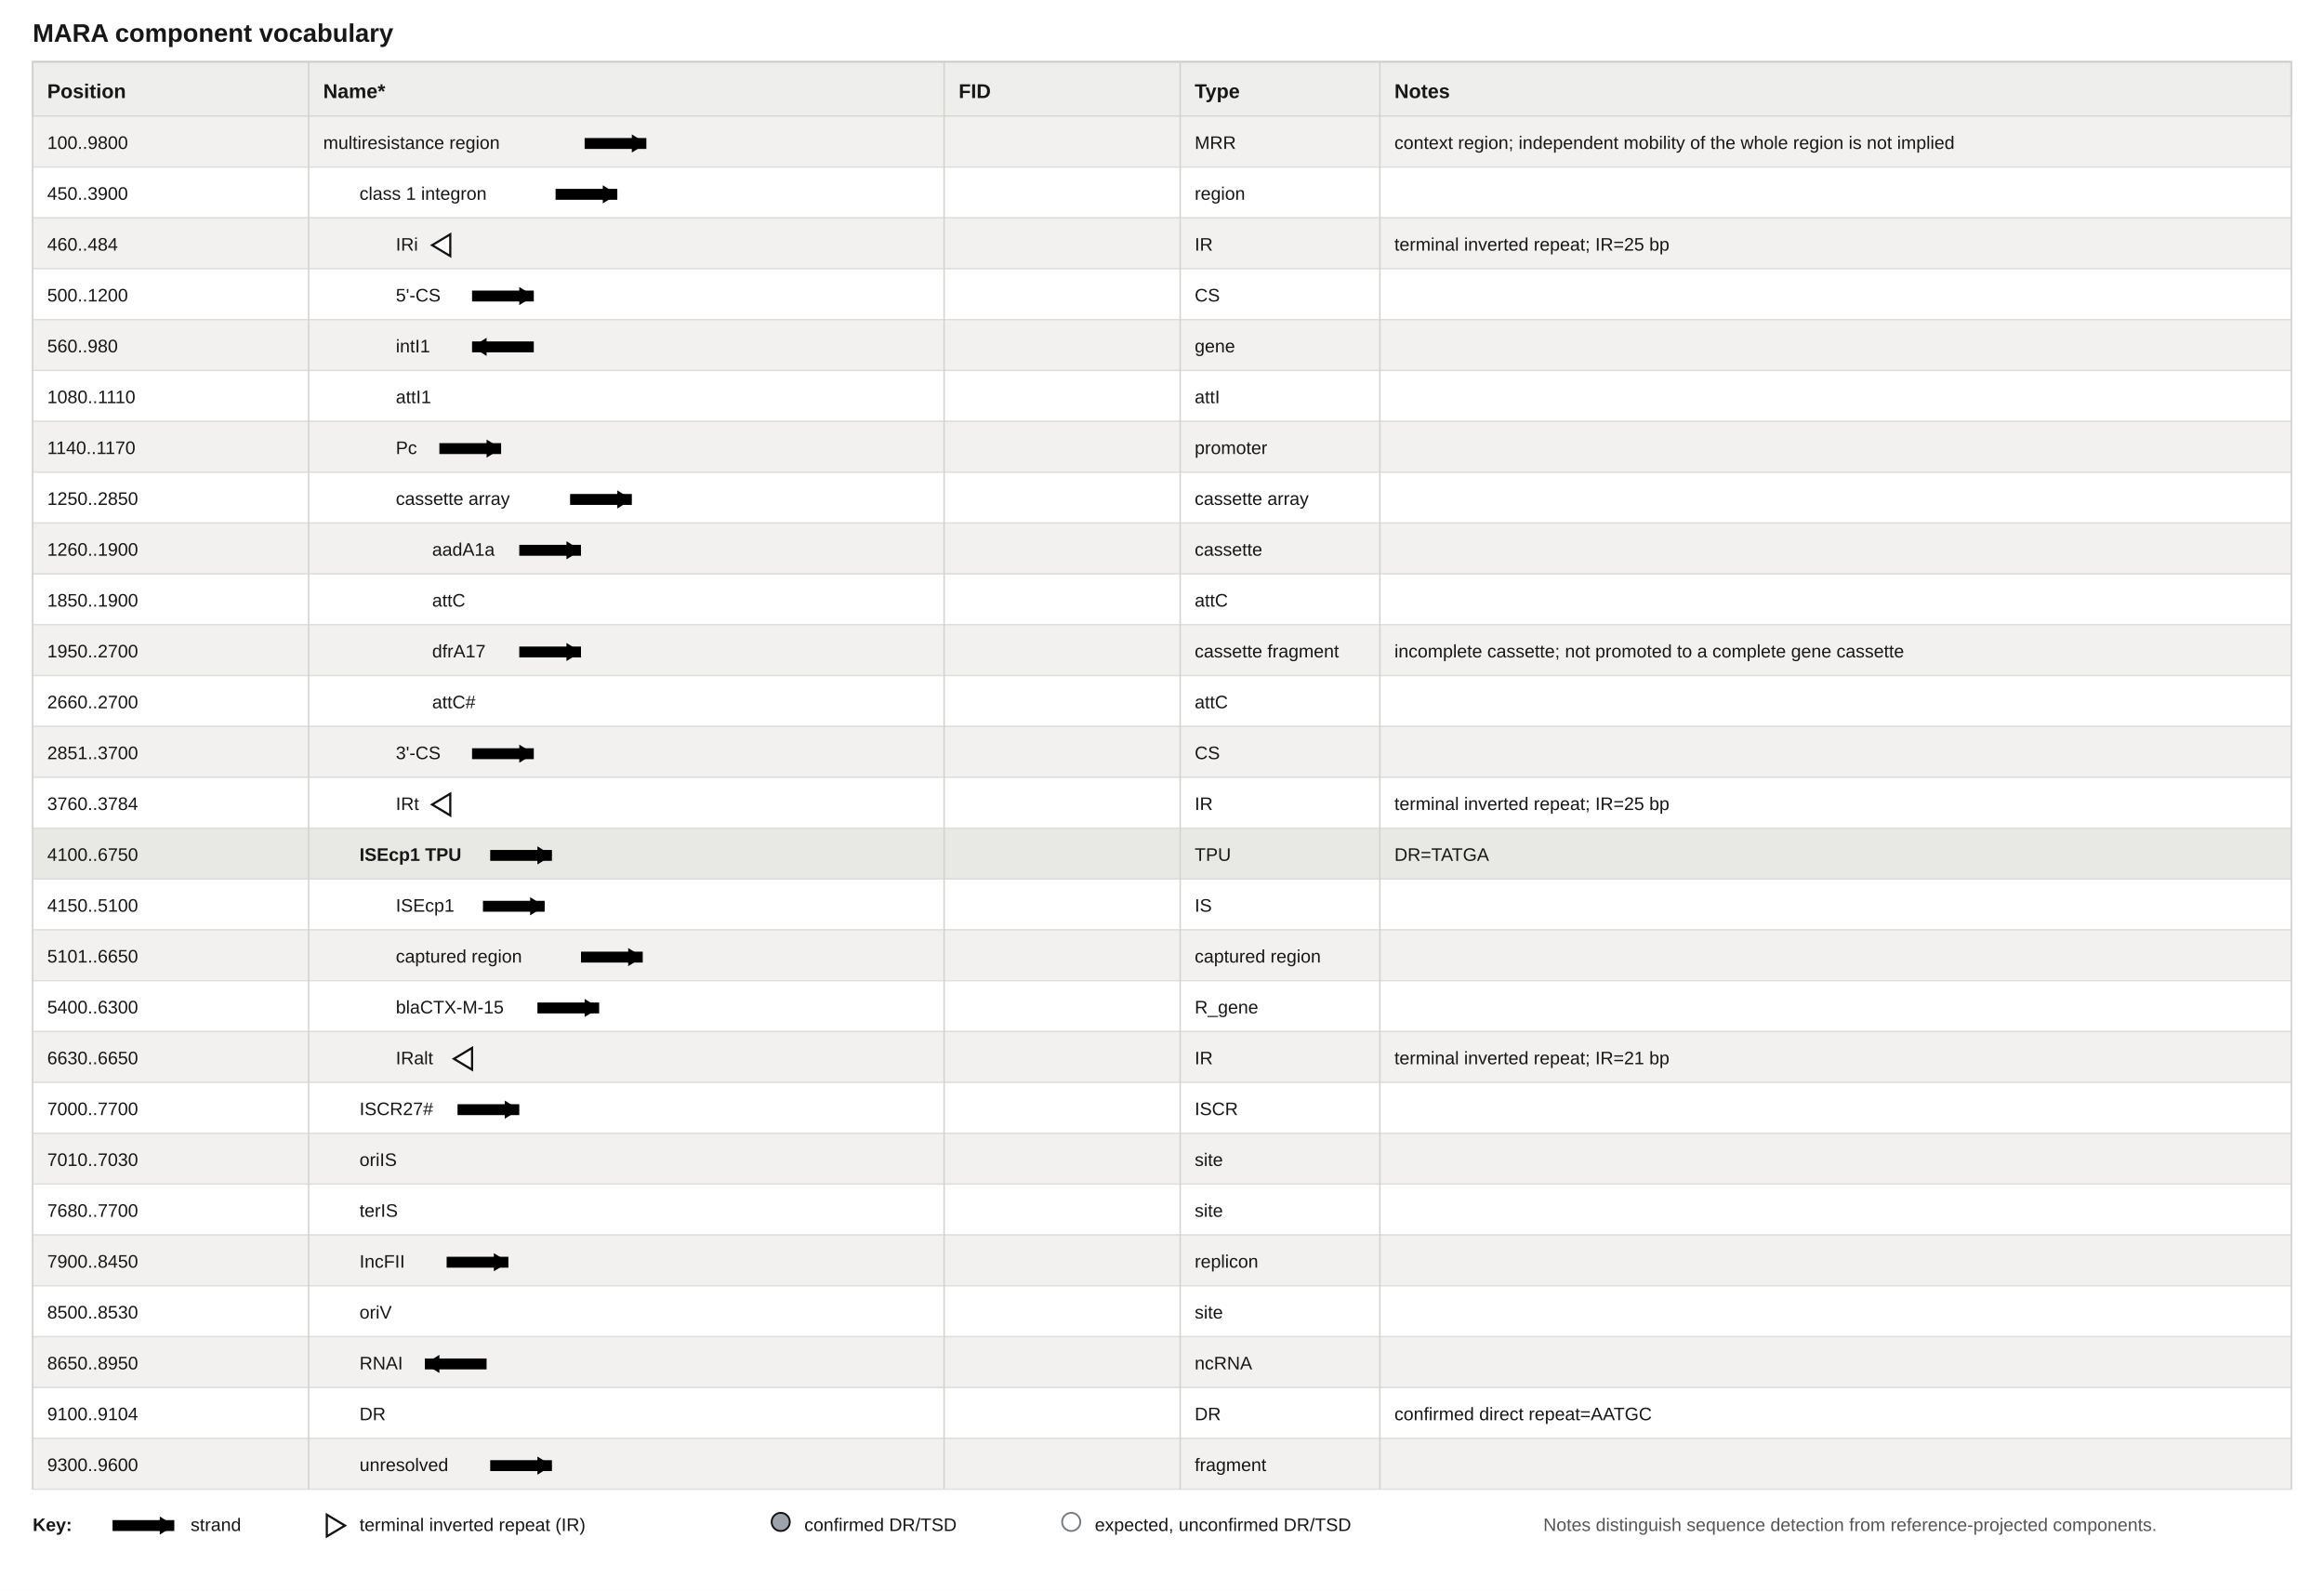
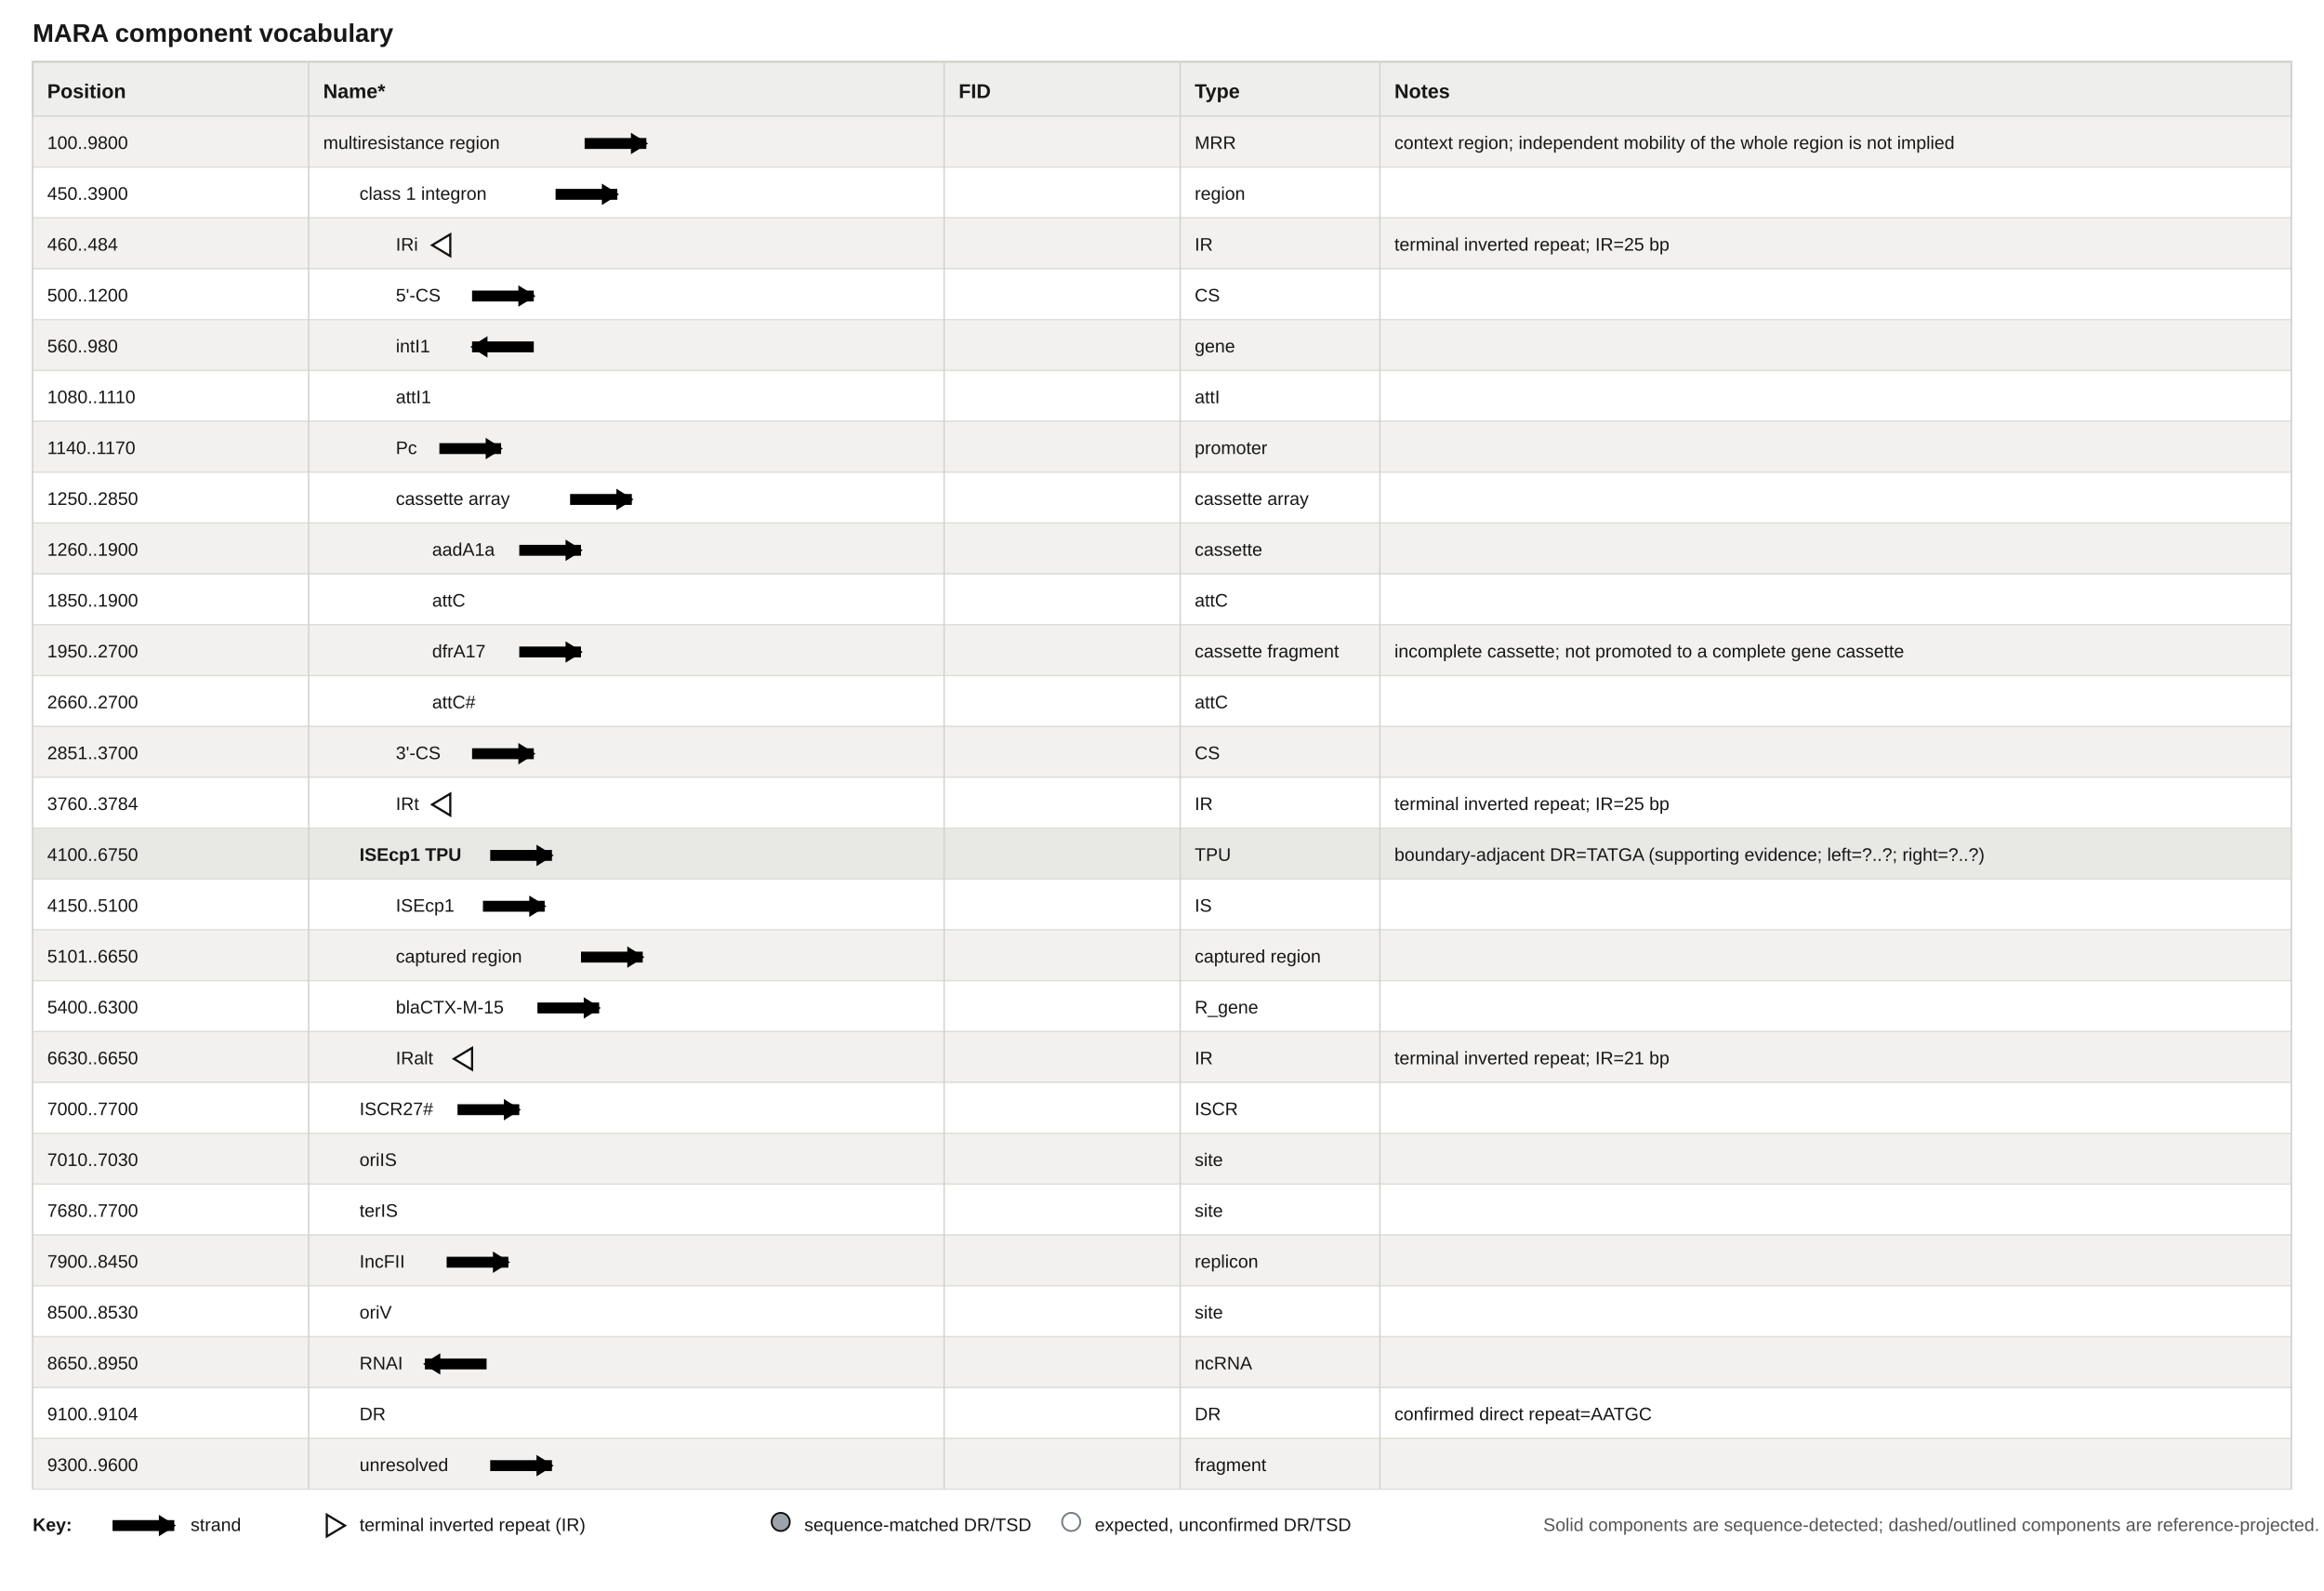
<svg xmlns="http://www.w3.org/2000/svg" width="1280" height="876" style="background:#fff;font-family:Arial,Helvetica,sans-serif">
  <rect x="0" y="0" width="1280" height="876" fill="#fff" />
  <text x="18.0" y="23.0" font-size="14" font-weight="bold" text-anchor="start" fill="#171717">MARA component vocabulary</text>
  <rect x="18" y="34" width="1244" height="30" fill="#eeeeec" stroke="#c9c9c6" />
  <text x="26.0" y="54.0" font-size="11" font-weight="bold" text-anchor="start" fill="#171717">Position</text>
  <text x="178.0" y="54.0" font-size="11" font-weight="bold" text-anchor="start" fill="#171717">Name*</text>
  <text x="528.0" y="54.0" font-size="11" font-weight="bold" text-anchor="start" fill="#171717">FID</text>
  <text x="658.0" y="54.0" font-size="11" font-weight="bold" text-anchor="start" fill="#171717">Type</text>
  <text x="768.0" y="54.0" font-size="11" font-weight="bold" text-anchor="start" fill="#171717">Notes</text>
  <rect x="18" y="64" width="1244" height="28" fill="#f2f1ef" stroke="#ddddda" stroke-width="0.7" />
  <text x="26.0" y="82.0" font-size="10" font-weight="normal" text-anchor="start" fill="#171717">100..9800</text>
  <text x="178.0" y="82.0" font-size="10" font-weight="normal" text-anchor="start" fill="#171717">multiresistance region</text>
  <line x1="322.0" y1="79.0" x2="356.0" y2="79.0" stroke="#000" stroke-width="6" />
-   <polygon points="356.0,79.0 348.0,74.0 348.0,84.0" fill="#000" />
+   <polygon points="356.0,79.0 348.0,74.0 348.0,84.0" fill="#000000" stroke="#000" />
  <text x="528.0" y="82.0" font-size="10" font-weight="normal" text-anchor="start" fill="#171717" />
  <text x="658.0" y="82.0" font-size="10" font-weight="normal" text-anchor="start" fill="#171717">MRR</text>
  <text x="768.0" y="82.0" font-size="10" font-weight="normal" text-anchor="start" fill="#171717">context region; independent mobility of the whole region is not implied</text>
  <rect x="18" y="92" width="1244" height="28" fill="#ffffff" stroke="#ddddda" stroke-width="0.7" />
  <text x="26.0" y="110.0" font-size="10" font-weight="normal" text-anchor="start" fill="#171717">450..3900</text>
  <text x="198.0" y="110.0" font-size="10" font-weight="normal" text-anchor="start" fill="#171717">class 1 integron</text>
  <line x1="306.0" y1="107.0" x2="340.0" y2="107.0" stroke="#000" stroke-width="6" />
-   <polygon points="340.0,107.0 332.0,102.0 332.0,112.0" fill="#000" />
+   <polygon points="340.0,107.0 332.0,102.0 332.0,112.0" fill="#000000" stroke="#000" />
  <text x="528.0" y="110.0" font-size="10" font-weight="normal" text-anchor="start" fill="#171717" />
  <text x="658.0" y="110.0" font-size="10" font-weight="normal" text-anchor="start" fill="#171717">region</text>
  <text x="768.0" y="110.0" font-size="10" font-weight="normal" text-anchor="start" fill="#171717" />
  <rect x="18" y="120" width="1244" height="28" fill="#f2f1ef" stroke="#ddddda" stroke-width="0.7" />
  <text x="26.0" y="138.0" font-size="10" font-weight="normal" text-anchor="start" fill="#171717">460..484</text>
  <text x="218.0" y="138.0" font-size="10" font-weight="normal" text-anchor="start" fill="#171717">IRi</text>
  <polygon points="248.0,129.0 238.0,135.0 248.0,141.0" fill="#fff" stroke="#111" stroke-width="1.2" />
  <text x="528.0" y="138.0" font-size="10" font-weight="normal" text-anchor="start" fill="#171717" />
  <text x="658.0" y="138.0" font-size="10" font-weight="normal" text-anchor="start" fill="#171717">IR</text>
  <text x="768.0" y="138.0" font-size="10" font-weight="normal" text-anchor="start" fill="#171717">terminal inverted repeat; IR=25 bp</text>
  <rect x="18" y="148" width="1244" height="28" fill="#ffffff" stroke="#ddddda" stroke-width="0.7" />
  <text x="26.0" y="166.0" font-size="10" font-weight="normal" text-anchor="start" fill="#171717">500..1200</text>
  <text x="218.0" y="166.0" font-size="10" font-weight="normal" text-anchor="start" fill="#171717">5'-CS</text>
  <line x1="260.0" y1="163.0" x2="294.0" y2="163.0" stroke="#000" stroke-width="6" />
-   <polygon points="294.0,163.0 286.0,158.0 286.0,168.0" fill="#000" />
+   <polygon points="294.0,163.0 286.0,158.0 286.0,168.0" fill="#000000" stroke="#000" />
  <text x="528.0" y="166.0" font-size="10" font-weight="normal" text-anchor="start" fill="#171717" />
  <text x="658.0" y="166.0" font-size="10" font-weight="normal" text-anchor="start" fill="#171717">CS</text>
  <text x="768.0" y="166.0" font-size="10" font-weight="normal" text-anchor="start" fill="#171717" />
  <rect x="18" y="176" width="1244" height="28" fill="#f2f1ef" stroke="#ddddda" stroke-width="0.7" />
  <text x="26.0" y="194.0" font-size="10" font-weight="normal" text-anchor="start" fill="#171717">560..980</text>
  <text x="218.0" y="194.0" font-size="10" font-weight="normal" text-anchor="start" fill="#171717">intI1</text>
  <line x1="294.0" y1="191.0" x2="260.0" y2="191.0" stroke="#000" stroke-width="6" />
-   <polygon points="260.0,191.0 268.0,186.0 268.0,196.0" fill="#000" />
+   <polygon points="260.0,191.0 268.0,186.0 268.0,196.0" fill="#000000" stroke="#000" />
  <text x="528.0" y="194.0" font-size="10" font-weight="normal" text-anchor="start" fill="#171717" />
  <text x="658.0" y="194.0" font-size="10" font-weight="normal" text-anchor="start" fill="#171717">gene</text>
  <text x="768.0" y="194.0" font-size="10" font-weight="normal" text-anchor="start" fill="#171717" />
  <rect x="18" y="204" width="1244" height="28" fill="#ffffff" stroke="#ddddda" stroke-width="0.7" />
  <text x="26.0" y="222.0" font-size="10" font-weight="normal" text-anchor="start" fill="#171717">1080..1110</text>
  <text x="218.0" y="222.0" font-size="10" font-weight="normal" text-anchor="start" fill="#171717">attI1</text>
  <text x="528.0" y="222.0" font-size="10" font-weight="normal" text-anchor="start" fill="#171717" />
  <text x="658.0" y="222.0" font-size="10" font-weight="normal" text-anchor="start" fill="#171717">attI</text>
  <text x="768.0" y="222.0" font-size="10" font-weight="normal" text-anchor="start" fill="#171717" />
  <rect x="18" y="232" width="1244" height="28" fill="#f2f1ef" stroke="#ddddda" stroke-width="0.7" />
  <text x="26.0" y="250.0" font-size="10" font-weight="normal" text-anchor="start" fill="#171717">1140..1170</text>
  <text x="218.0" y="250.0" font-size="10" font-weight="normal" text-anchor="start" fill="#171717">Pc</text>
  <line x1="242.0" y1="247.0" x2="276.0" y2="247.0" stroke="#000" stroke-width="6" />
-   <polygon points="276.0,247.0 268.0,242.0 268.0,252.0" fill="#000" />
+   <polygon points="276.0,247.0 268.0,242.0 268.0,252.0" fill="#000000" stroke="#000" />
  <text x="528.0" y="250.0" font-size="10" font-weight="normal" text-anchor="start" fill="#171717" />
  <text x="658.0" y="250.0" font-size="10" font-weight="normal" text-anchor="start" fill="#171717">promoter</text>
  <text x="768.0" y="250.0" font-size="10" font-weight="normal" text-anchor="start" fill="#171717" />
  <rect x="18" y="260" width="1244" height="28" fill="#ffffff" stroke="#ddddda" stroke-width="0.7" />
  <text x="26.0" y="278.0" font-size="10" font-weight="normal" text-anchor="start" fill="#171717">1250..2850</text>
  <text x="218.0" y="278.0" font-size="10" font-weight="normal" text-anchor="start" fill="#171717">cassette array</text>
  <line x1="314.0" y1="275.0" x2="348.0" y2="275.0" stroke="#000" stroke-width="6" />
-   <polygon points="348.0,275.0 340.0,270.0 340.0,280.0" fill="#000" />
+   <polygon points="348.0,275.0 340.0,270.0 340.0,280.0" fill="#000000" stroke="#000" />
  <text x="528.0" y="278.0" font-size="10" font-weight="normal" text-anchor="start" fill="#171717" />
  <text x="658.0" y="278.0" font-size="10" font-weight="normal" text-anchor="start" fill="#171717">cassette array</text>
  <text x="768.0" y="278.0" font-size="10" font-weight="normal" text-anchor="start" fill="#171717" />
  <rect x="18" y="288" width="1244" height="28" fill="#f2f1ef" stroke="#ddddda" stroke-width="0.7" />
  <text x="26.0" y="306.0" font-size="10" font-weight="normal" text-anchor="start" fill="#171717">1260..1900</text>
  <text x="238.0" y="306.0" font-size="10" font-weight="normal" text-anchor="start" fill="#171717">aadA1a</text>
  <line x1="286.0" y1="303.0" x2="320.0" y2="303.0" stroke="#000" stroke-width="6" />
-   <polygon points="320.0,303.0 312.0,298.0 312.0,308.0" fill="#000" />
+   <polygon points="320.0,303.0 312.0,298.0 312.0,308.0" fill="#000000" stroke="#000" />
  <text x="528.0" y="306.0" font-size="10" font-weight="normal" text-anchor="start" fill="#171717" />
  <text x="658.0" y="306.0" font-size="10" font-weight="normal" text-anchor="start" fill="#171717">cassette</text>
  <text x="768.0" y="306.0" font-size="10" font-weight="normal" text-anchor="start" fill="#171717" />
  <rect x="18" y="316" width="1244" height="28" fill="#ffffff" stroke="#ddddda" stroke-width="0.7" />
  <text x="26.0" y="334.0" font-size="10" font-weight="normal" text-anchor="start" fill="#171717">1850..1900</text>
  <text x="238.0" y="334.0" font-size="10" font-weight="normal" text-anchor="start" fill="#171717">attC</text>
  <text x="528.0" y="334.0" font-size="10" font-weight="normal" text-anchor="start" fill="#171717" />
  <text x="658.0" y="334.0" font-size="10" font-weight="normal" text-anchor="start" fill="#171717">attC</text>
  <text x="768.0" y="334.0" font-size="10" font-weight="normal" text-anchor="start" fill="#171717" />
  <rect x="18" y="344" width="1244" height="28" fill="#f2f1ef" stroke="#ddddda" stroke-width="0.7" />
  <text x="26.0" y="362.0" font-size="10" font-weight="normal" text-anchor="start" fill="#171717">1950..2700</text>
  <text x="238.0" y="362.0" font-size="10" font-weight="normal" text-anchor="start" fill="#171717">dfrA17</text>
  <line x1="286.0" y1="359.0" x2="320.0" y2="359.0" stroke="#000" stroke-width="6" />
-   <polygon points="320.0,359.0 312.0,354.0 312.0,364.0" fill="#000" />
+   <polygon points="320.0,359.0 312.0,354.0 312.0,364.0" fill="#000000" stroke="#000" />
  <text x="528.0" y="362.0" font-size="10" font-weight="normal" text-anchor="start" fill="#171717" />
  <text x="658.0" y="362.0" font-size="10" font-weight="normal" text-anchor="start" fill="#171717">cassette fragment</text>
  <text x="768.0" y="362.0" font-size="10" font-weight="normal" text-anchor="start" fill="#171717">incomplete cassette; not promoted to a complete gene cassette</text>
  <rect x="18" y="372" width="1244" height="28" fill="#ffffff" stroke="#ddddda" stroke-width="0.7" />
  <text x="26.0" y="390.0" font-size="10" font-weight="normal" text-anchor="start" fill="#171717">2660..2700</text>
  <text x="238.0" y="390.0" font-size="10" font-weight="normal" text-anchor="start" fill="#171717">attC#</text>
  <text x="528.0" y="390.0" font-size="10" font-weight="normal" text-anchor="start" fill="#171717" />
  <text x="658.0" y="390.0" font-size="10" font-weight="normal" text-anchor="start" fill="#171717">attC</text>
  <text x="768.0" y="390.0" font-size="10" font-weight="normal" text-anchor="start" fill="#171717" />
  <rect x="18" y="400" width="1244" height="28" fill="#f2f1ef" stroke="#ddddda" stroke-width="0.7" />
  <text x="26.0" y="418.0" font-size="10" font-weight="normal" text-anchor="start" fill="#171717">2851..3700</text>
  <text x="218.0" y="418.0" font-size="10" font-weight="normal" text-anchor="start" fill="#171717">3'-CS</text>
  <line x1="260.0" y1="415.0" x2="294.0" y2="415.0" stroke="#000" stroke-width="6" />
-   <polygon points="294.0,415.0 286.0,410.0 286.0,420.0" fill="#000" />
+   <polygon points="294.0,415.0 286.0,410.0 286.0,420.0" fill="#000000" stroke="#000" />
  <text x="528.0" y="418.0" font-size="10" font-weight="normal" text-anchor="start" fill="#171717" />
  <text x="658.0" y="418.0" font-size="10" font-weight="normal" text-anchor="start" fill="#171717">CS</text>
  <text x="768.0" y="418.0" font-size="10" font-weight="normal" text-anchor="start" fill="#171717" />
  <rect x="18" y="428" width="1244" height="28" fill="#ffffff" stroke="#ddddda" stroke-width="0.7" />
  <text x="26.0" y="446.0" font-size="10" font-weight="normal" text-anchor="start" fill="#171717">3760..3784</text>
  <text x="218.0" y="446.0" font-size="10" font-weight="normal" text-anchor="start" fill="#171717">IRt</text>
  <polygon points="248.0,437.0 238.0,443.0 248.0,449.0" fill="#fff" stroke="#111" stroke-width="1.2" />
  <text x="528.0" y="446.0" font-size="10" font-weight="normal" text-anchor="start" fill="#171717" />
  <text x="658.0" y="446.0" font-size="10" font-weight="normal" text-anchor="start" fill="#171717">IR</text>
  <text x="768.0" y="446.0" font-size="10" font-weight="normal" text-anchor="start" fill="#171717">terminal inverted repeat; IR=25 bp</text>
  <rect x="18" y="456" width="1244" height="28" fill="#e8e8e5" stroke="#ddddda" stroke-width="0.7" />
  <text x="26.0" y="474.0" font-size="10" font-weight="normal" text-anchor="start" fill="#171717">4100..6750</text>
  <text x="198.0" y="474.0" font-size="10" font-weight="bold" text-anchor="start" fill="#171717">ISEcp1 TPU</text>
  <line x1="270.0" y1="471.0" x2="304.0" y2="471.0" stroke="#000" stroke-width="6" />
-   <polygon points="304.0,471.0 296.0,466.0 296.0,476.0" fill="#000" />
+   <polygon points="304.0,471.0 296.0,466.0 296.0,476.0" fill="#000000" stroke="#000" />
  <text x="528.0" y="474.0" font-size="10" font-weight="normal" text-anchor="start" fill="#171717" />
  <text x="658.0" y="474.0" font-size="10" font-weight="normal" text-anchor="start" fill="#171717">TPU</text>
-   <text x="768.0" y="474.0" font-size="10" font-weight="normal" text-anchor="start" fill="#171717">DR=TATGA</text>
+   <text x="768.0" y="474.0" font-size="10" font-weight="normal" text-anchor="start" fill="#171717">boundary-adjacent DR=TATGA (supporting evidence; left=?..?; right=?..?)</text>
  <rect x="18" y="484" width="1244" height="28" fill="#ffffff" stroke="#ddddda" stroke-width="0.7" />
  <text x="26.0" y="502.0" font-size="10" font-weight="normal" text-anchor="start" fill="#171717">4150..5100</text>
  <text x="218.0" y="502.0" font-size="10" font-weight="normal" text-anchor="start" fill="#171717">ISEcp1</text>
  <line x1="266.0" y1="499.0" x2="300.0" y2="499.0" stroke="#000" stroke-width="6" />
-   <polygon points="300.0,499.0 292.0,494.0 292.0,504.0" fill="#000" />
+   <polygon points="300.0,499.0 292.0,494.0 292.0,504.0" fill="#000000" stroke="#000" />
  <text x="528.0" y="502.0" font-size="10" font-weight="normal" text-anchor="start" fill="#171717" />
  <text x="658.0" y="502.0" font-size="10" font-weight="normal" text-anchor="start" fill="#171717">IS</text>
  <text x="768.0" y="502.0" font-size="10" font-weight="normal" text-anchor="start" fill="#171717" />
  <rect x="18" y="512" width="1244" height="28" fill="#f2f1ef" stroke="#ddddda" stroke-width="0.7" />
  <text x="26.0" y="530.0" font-size="10" font-weight="normal" text-anchor="start" fill="#171717">5101..6650</text>
  <text x="218.0" y="530.0" font-size="10" font-weight="normal" text-anchor="start" fill="#171717">captured region</text>
  <line x1="320.0" y1="527.0" x2="354.0" y2="527.0" stroke="#000" stroke-width="6" />
-   <polygon points="354.0,527.0 346.0,522.0 346.0,532.0" fill="#000" />
+   <polygon points="354.0,527.0 346.0,522.0 346.0,532.0" fill="#000000" stroke="#000" />
  <text x="528.0" y="530.0" font-size="10" font-weight="normal" text-anchor="start" fill="#171717" />
  <text x="658.0" y="530.0" font-size="10" font-weight="normal" text-anchor="start" fill="#171717">captured region</text>
  <text x="768.0" y="530.0" font-size="10" font-weight="normal" text-anchor="start" fill="#171717" />
  <rect x="18" y="540" width="1244" height="28" fill="#ffffff" stroke="#ddddda" stroke-width="0.7" />
  <text x="26.0" y="558.0" font-size="10" font-weight="normal" text-anchor="start" fill="#171717">5400..6300</text>
  <text x="218.0" y="558.0" font-size="10" font-weight="normal" text-anchor="start" fill="#171717">blaCTX-M-15</text>
  <line x1="296.0" y1="555.0" x2="330.0" y2="555.0" stroke="#000" stroke-width="6" />
-   <polygon points="330.0,555.0 322.0,550.0 322.0,560.0" fill="#000" />
+   <polygon points="330.0,555.0 322.0,550.0 322.0,560.0" fill="#000000" stroke="#000" />
  <text x="528.0" y="558.0" font-size="10" font-weight="normal" text-anchor="start" fill="#171717" />
  <text x="658.0" y="558.0" font-size="10" font-weight="normal" text-anchor="start" fill="#171717">R_gene</text>
  <text x="768.0" y="558.0" font-size="10" font-weight="normal" text-anchor="start" fill="#171717" />
  <rect x="18" y="568" width="1244" height="28" fill="#f2f1ef" stroke="#ddddda" stroke-width="0.7" />
  <text x="26.0" y="586.0" font-size="10" font-weight="normal" text-anchor="start" fill="#171717">6630..6650</text>
  <text x="218.0" y="586.0" font-size="10" font-weight="normal" text-anchor="start" fill="#171717">IRalt</text>
  <polygon points="260.0,577.0 250.0,583.0 260.0,589.0" fill="#fff" stroke="#111" stroke-width="1.2" />
  <text x="528.0" y="586.0" font-size="10" font-weight="normal" text-anchor="start" fill="#171717" />
  <text x="658.0" y="586.0" font-size="10" font-weight="normal" text-anchor="start" fill="#171717">IR</text>
  <text x="768.0" y="586.0" font-size="10" font-weight="normal" text-anchor="start" fill="#171717">terminal inverted repeat; IR=21 bp</text>
  <rect x="18" y="596" width="1244" height="28" fill="#ffffff" stroke="#ddddda" stroke-width="0.7" />
  <text x="26.0" y="614.0" font-size="10" font-weight="normal" text-anchor="start" fill="#171717">7000..7700</text>
  <text x="198.0" y="614.0" font-size="10" font-weight="normal" text-anchor="start" fill="#171717">ISCR27#</text>
  <line x1="252.0" y1="611.0" x2="286.0" y2="611.0" stroke="#000" stroke-width="6" />
-   <polygon points="286.0,611.0 278.0,606.0 278.0,616.0" fill="#000" />
+   <polygon points="286.0,611.0 278.0,606.0 278.0,616.0" fill="#000000" stroke="#000" />
  <text x="528.0" y="614.0" font-size="10" font-weight="normal" text-anchor="start" fill="#171717" />
  <text x="658.0" y="614.0" font-size="10" font-weight="normal" text-anchor="start" fill="#171717">ISCR</text>
  <text x="768.0" y="614.0" font-size="10" font-weight="normal" text-anchor="start" fill="#171717" />
  <rect x="18" y="624" width="1244" height="28" fill="#f2f1ef" stroke="#ddddda" stroke-width="0.7" />
  <text x="26.0" y="642.0" font-size="10" font-weight="normal" text-anchor="start" fill="#171717">7010..7030</text>
  <text x="198.0" y="642.0" font-size="10" font-weight="normal" text-anchor="start" fill="#171717">oriIS</text>
  <text x="528.0" y="642.0" font-size="10" font-weight="normal" text-anchor="start" fill="#171717" />
  <text x="658.0" y="642.0" font-size="10" font-weight="normal" text-anchor="start" fill="#171717">site</text>
  <text x="768.0" y="642.0" font-size="10" font-weight="normal" text-anchor="start" fill="#171717" />
  <rect x="18" y="652" width="1244" height="28" fill="#ffffff" stroke="#ddddda" stroke-width="0.7" />
  <text x="26.0" y="670.0" font-size="10" font-weight="normal" text-anchor="start" fill="#171717">7680..7700</text>
  <text x="198.0" y="670.0" font-size="10" font-weight="normal" text-anchor="start" fill="#171717">terIS</text>
  <text x="528.0" y="670.0" font-size="10" font-weight="normal" text-anchor="start" fill="#171717" />
  <text x="658.0" y="670.0" font-size="10" font-weight="normal" text-anchor="start" fill="#171717">site</text>
  <text x="768.0" y="670.0" font-size="10" font-weight="normal" text-anchor="start" fill="#171717" />
  <rect x="18" y="680" width="1244" height="28" fill="#f2f1ef" stroke="#ddddda" stroke-width="0.7" />
  <text x="26.0" y="698.0" font-size="10" font-weight="normal" text-anchor="start" fill="#171717">7900..8450</text>
  <text x="198.0" y="698.0" font-size="10" font-weight="normal" text-anchor="start" fill="#171717">IncFII</text>
  <line x1="246.0" y1="695.0" x2="280.0" y2="695.0" stroke="#000" stroke-width="6" />
-   <polygon points="280.0,695.0 272.0,690.0 272.0,700.0" fill="#000" />
+   <polygon points="280.0,695.0 272.0,690.0 272.0,700.0" fill="#000000" stroke="#000" />
  <text x="528.0" y="698.0" font-size="10" font-weight="normal" text-anchor="start" fill="#171717" />
  <text x="658.0" y="698.0" font-size="10" font-weight="normal" text-anchor="start" fill="#171717">replicon</text>
  <text x="768.0" y="698.0" font-size="10" font-weight="normal" text-anchor="start" fill="#171717" />
  <rect x="18" y="708" width="1244" height="28" fill="#ffffff" stroke="#ddddda" stroke-width="0.7" />
  <text x="26.0" y="726.0" font-size="10" font-weight="normal" text-anchor="start" fill="#171717">8500..8530</text>
  <text x="198.0" y="726.0" font-size="10" font-weight="normal" text-anchor="start" fill="#171717">oriV</text>
  <text x="528.0" y="726.0" font-size="10" font-weight="normal" text-anchor="start" fill="#171717" />
  <text x="658.0" y="726.0" font-size="10" font-weight="normal" text-anchor="start" fill="#171717">site</text>
  <text x="768.0" y="726.0" font-size="10" font-weight="normal" text-anchor="start" fill="#171717" />
  <rect x="18" y="736" width="1244" height="28" fill="#f2f1ef" stroke="#ddddda" stroke-width="0.7" />
  <text x="26.0" y="754.0" font-size="10" font-weight="normal" text-anchor="start" fill="#171717">8650..8950</text>
  <text x="198.0" y="754.0" font-size="10" font-weight="normal" text-anchor="start" fill="#171717">RNAI</text>
  <line x1="268.0" y1="751.0" x2="234.0" y2="751.0" stroke="#000" stroke-width="6" />
-   <polygon points="234.0,751.0 242.0,746.0 242.0,756.0" fill="#000" />
+   <polygon points="234.0,751.0 242.0,746.0 242.0,756.0" fill="#000000" stroke="#000" />
  <text x="528.0" y="754.0" font-size="10" font-weight="normal" text-anchor="start" fill="#171717" />
  <text x="658.0" y="754.0" font-size="10" font-weight="normal" text-anchor="start" fill="#171717">ncRNA</text>
  <text x="768.0" y="754.0" font-size="10" font-weight="normal" text-anchor="start" fill="#171717" />
  <rect x="18" y="764" width="1244" height="28" fill="#ffffff" stroke="#ddddda" stroke-width="0.7" />
  <text x="26.0" y="782.0" font-size="10" font-weight="normal" text-anchor="start" fill="#171717">9100..9104</text>
  <text x="198.0" y="782.0" font-size="10" font-weight="normal" text-anchor="start" fill="#171717">DR</text>
  <text x="528.0" y="782.0" font-size="10" font-weight="normal" text-anchor="start" fill="#171717" />
  <text x="658.0" y="782.0" font-size="10" font-weight="normal" text-anchor="start" fill="#171717">DR</text>
  <text x="768.0" y="782.0" font-size="10" font-weight="normal" text-anchor="start" fill="#171717">confirmed direct repeat=AATGC</text>
  <rect x="18" y="792" width="1244" height="28" fill="#f2f1ef" stroke="#ddddda" stroke-width="0.7" />
  <text x="26.0" y="810.0" font-size="10" font-weight="normal" text-anchor="start" fill="#171717">9300..9600</text>
  <text x="198.0" y="810.0" font-size="10" font-weight="normal" text-anchor="start" fill="#171717">unresolved</text>
  <line x1="270.0" y1="807.0" x2="304.0" y2="807.0" stroke="#000" stroke-width="6" />
-   <polygon points="304.0,807.0 296.0,802.0 296.0,812.0" fill="#000" />
+   <polygon points="304.0,807.0 296.0,802.0 296.0,812.0" fill="#000000" stroke="#000" />
  <text x="528.0" y="810.0" font-size="10" font-weight="normal" text-anchor="start" fill="#171717" />
  <text x="658.0" y="810.0" font-size="10" font-weight="normal" text-anchor="start" fill="#171717">fragment</text>
  <text x="768.0" y="810.0" font-size="10" font-weight="normal" text-anchor="start" fill="#171717" />
  <line x1="18" y1="34" x2="18" y2="820" stroke="#d2d2cf" stroke-width="0.8" />
  <line x1="170" y1="34" x2="170" y2="820" stroke="#d2d2cf" stroke-width="0.8" />
  <line x1="520" y1="34" x2="520" y2="820" stroke="#d2d2cf" stroke-width="0.8" />
  <line x1="650" y1="34" x2="650" y2="820" stroke="#d2d2cf" stroke-width="0.8" />
  <line x1="760" y1="34" x2="760" y2="820" stroke="#d2d2cf" stroke-width="0.8" />
  <line x1="1262" y1="34" x2="1262" y2="820" stroke="#d2d2cf" stroke-width="0.8" />
  <text x="18.0" y="843.0" font-size="10" font-weight="bold" text-anchor="start" fill="#171717">Key:</text>
  <line x1="62.0" y1="840.0" x2="96.0" y2="840.0" stroke="#000" stroke-width="6" />
-   <polygon points="96.0,840.0 88.0,835.0 88.0,845.0" fill="#000" />
+   <polygon points="96.0,840.0 88.0,835.0 88.0,845.0" fill="#000000" stroke="#000" />
  <text x="105.0" y="843.0" font-size="10" font-weight="normal" text-anchor="start" fill="#171717">strand</text>
  <polygon points="180.0,834.0 190.0,840.0 180.0,846.0" fill="#fff" stroke="#111" stroke-width="1.2" />
  <text x="198.0" y="843.0" font-size="10" font-weight="normal" text-anchor="start" fill="#171717">terminal inverted repeat (IR)</text>
  <circle cx="430" cy="838" r="5" fill="#9ca3aa" stroke="#111" />
-   <text x="443.0" y="843.0" font-size="10" font-weight="normal" text-anchor="start" fill="#171717">confirmed DR/TSD</text>
+   <text x="443.0" y="843.0" font-size="10" font-weight="normal" text-anchor="start" fill="#171717">sequence-matched DR/TSD</text>
  <circle cx="590" cy="838" r="5" fill="#fff" stroke="#737b83" />
  <text x="603.0" y="843.0" font-size="10" font-weight="normal" text-anchor="start" fill="#171717">expected, unconfirmed DR/TSD</text>
-   <text x="850.0" y="843.0" font-size="10" font-weight="normal" text-anchor="start" fill="#555555">Notes distinguish sequence detection from reference-projected components.</text>
+   <text x="850.0" y="843.0" font-size="10" font-weight="normal" text-anchor="start" fill="#555555">Solid components are sequence-detected; dashed/outlined components are reference-projected.</text>
</svg>
